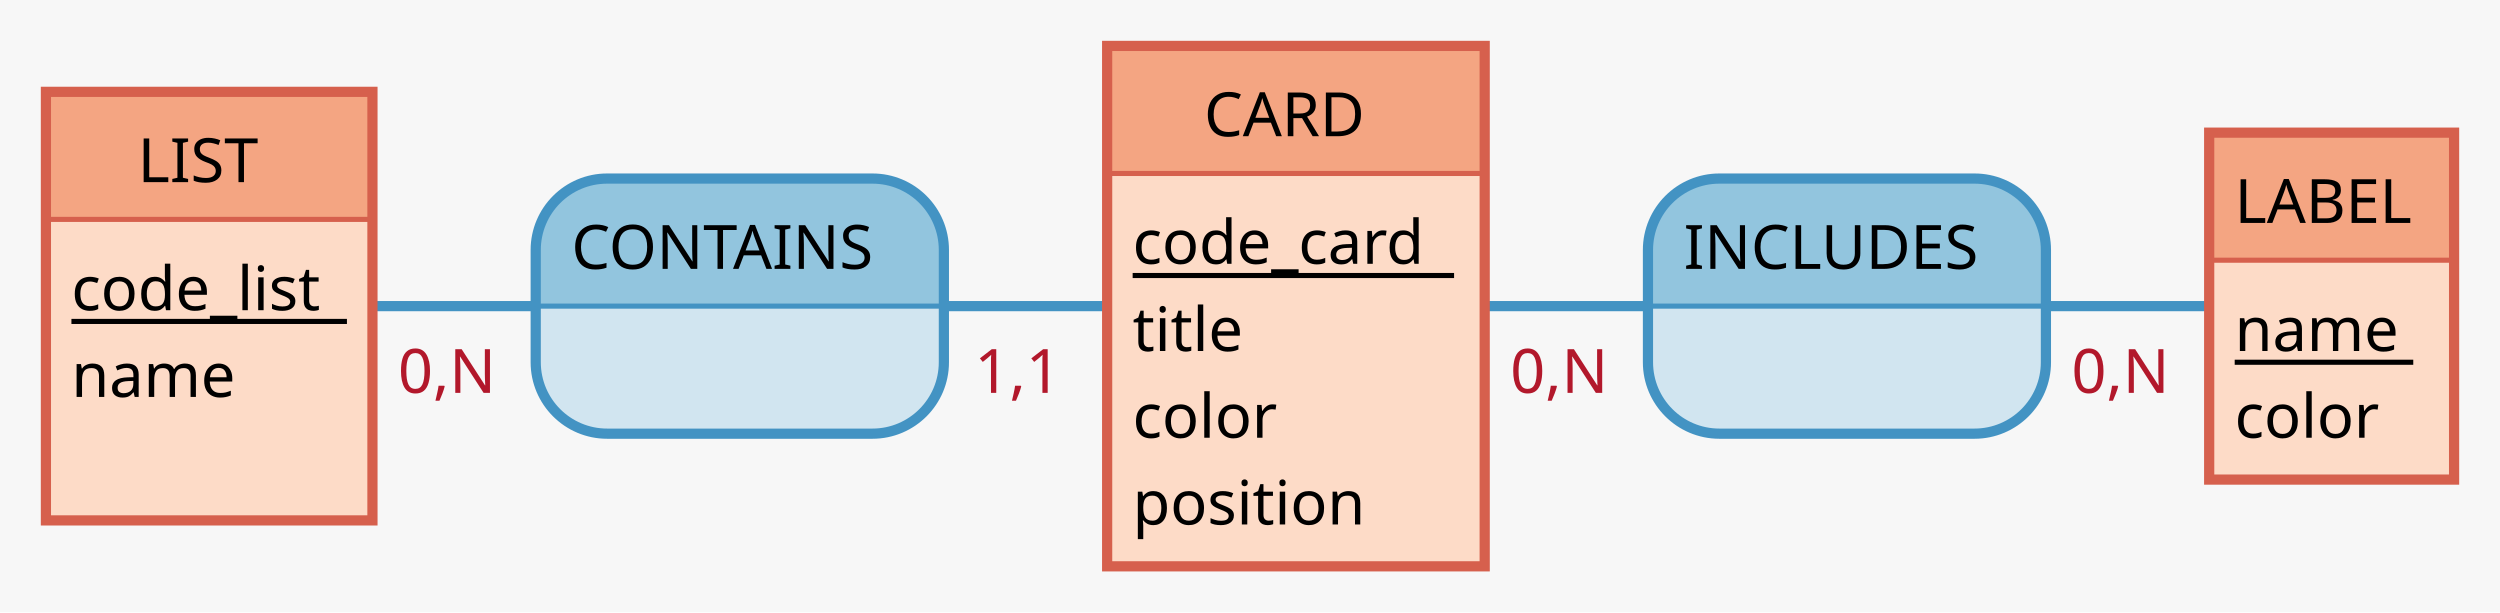
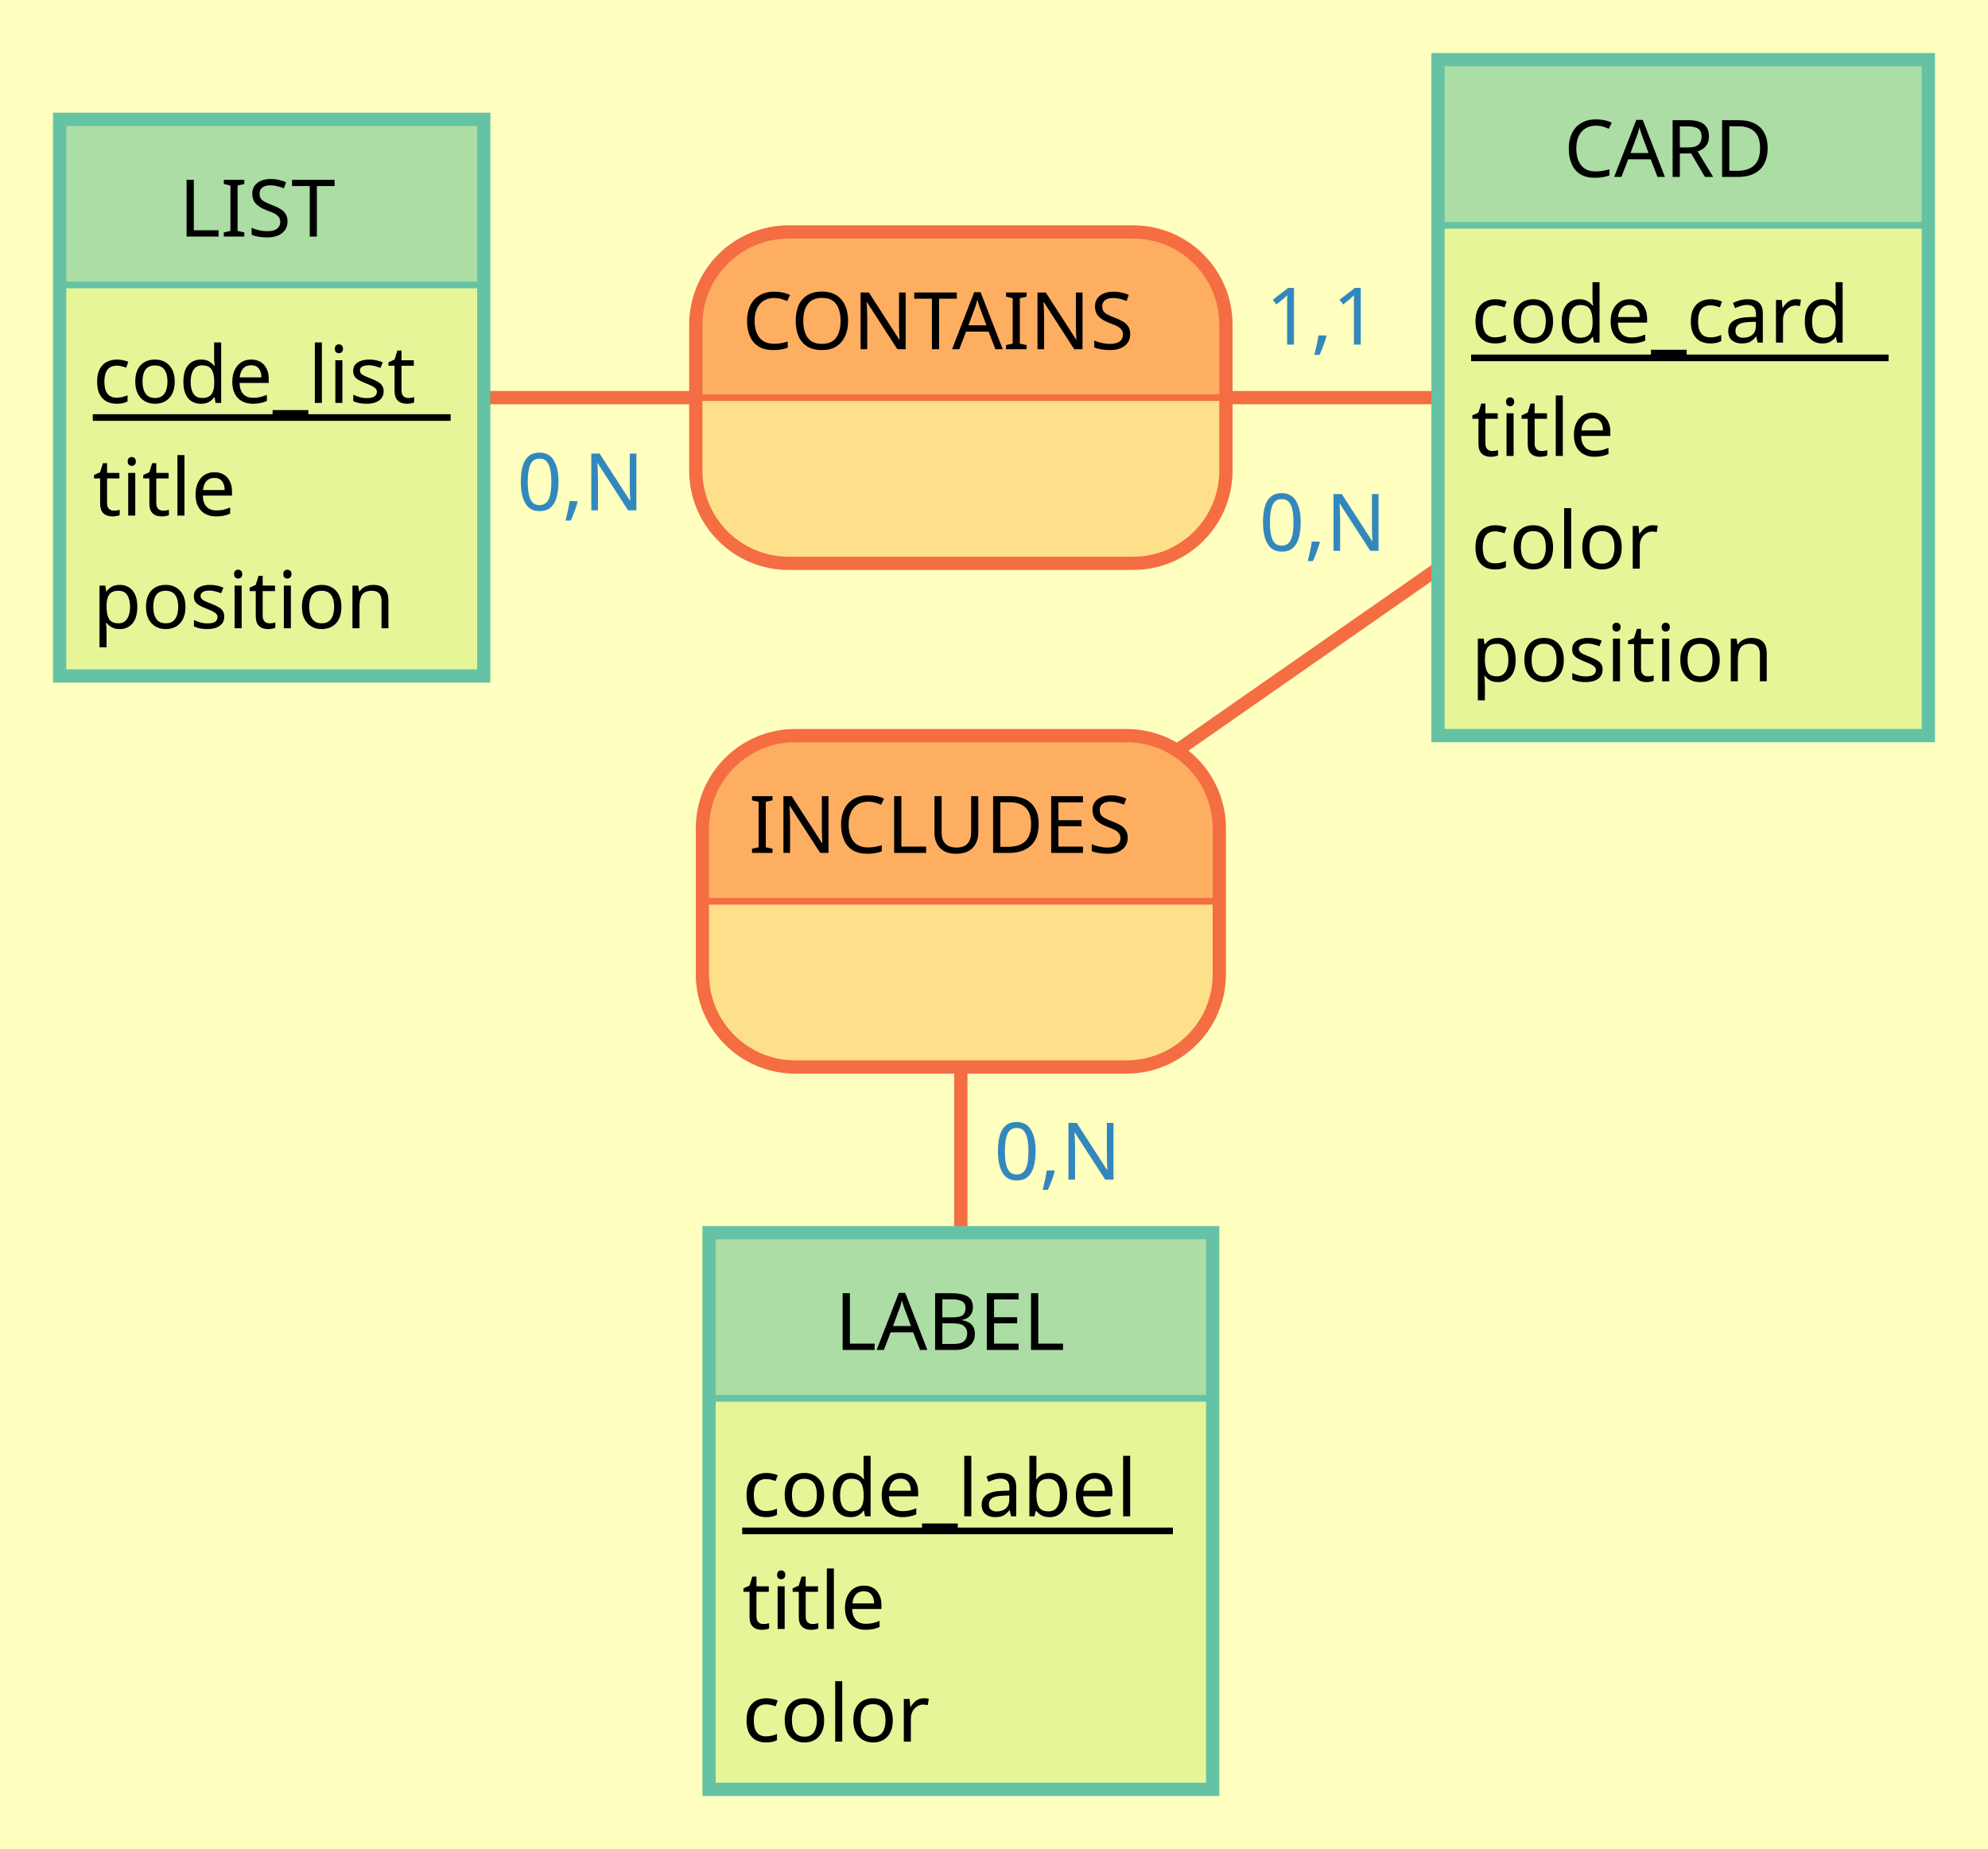
- <svg xmlns="http://www.w3.org/2000/svg" width="490" height="120" view_box="0 0 490 120">\n\n<rect id="frame" x="0" y="0" width="490" height="120" fill="#f7f7f7" stroke="none" stroke-width="0" />
-   <line x1="254" y1="60" x2="145" y2="60" stroke="#4393c3" stroke-width="2" />
-   <text x="191" y="77.0" fill="#b2182b" font-family="Verdana" font-size="12">1,1</text>
-   <line x1="41" y1="60" x2="145" y2="60" stroke="#4393c3" stroke-width="2" />
-   <text x="78" y="77.0" fill="#b2182b" font-family="Verdana" font-size="12">0,N</text>
+ <svg xmlns="http://www.w3.org/2000/svg" width="300" height="279" view_box="0 0 300 279">\n\n<rect id="frame" x="0" y="0" width="300" height="279" fill="#ffffbf" stroke="none" stroke-width="0" />
+   <line x1="41" y1="60" x2="145" y2="60" stroke="#f46d43" stroke-width="2" />
+   <text x="78" y="77.0" fill="#3288bd" font-family="Verdana" font-size="12">0,N</text>
+   <line x1="254" y1="60" x2="145" y2="60" stroke="#f46d43" stroke-width="2" />
+   <text x="191" y="52.0" fill="#3288bd" font-family="Verdana" font-size="12">1,1</text>
  <g id="association-CONTAINS">
-     <path d="M 171 35 a 14 14 90 0 1 14 14 V 60 h -80 V 49 a 14 14 90 0 1 14 -14" fill="#92c5de" stroke="#92c5de" stroke-width="0" />
-     <path d="M 185 60.0 v 11 a 14 14 90 0 1 -14 14 H 119 a 14 14 90 0 1 -14 -14 V 60.0 H 80" fill="#d1e5f0" stroke="#d1e5f0" stroke-width="0" />
-     <rect x="105" y="35" width="80" height="50" fill="none" rx="14" stroke="#4393c3" stroke-width="2" />
-     <line x1="105" y1="60" x2="185" y2="60" stroke="#4393c3" stroke-width="1" />
+     <path d="M 171 35 a 14 14 90 0 1 14 14 V 60 h -80 V 49 a 14 14 90 0 1 14 -14" fill="#fdae61" stroke="#fdae61" stroke-width="0" />
+     <path d="M 185 60.0 v 11 a 14 14 90 0 1 -14 14 H 119 a 14 14 90 0 1 -14 -14 V 60.0 H 80" fill="#fee08b" stroke="#fee08b" stroke-width="0" />
+     <rect x="105" y="35" width="80" height="50" fill="none" rx="14" stroke="#f46d43" stroke-width="2" />
+     <line x1="105" y1="60" x2="185" y2="60" stroke="#f46d43" stroke-width="1" />
    <text x="112" y="52.7" fill="#000000" font-family="Verdana" font-size="12">CONTAINS</text>
  </g>
-   <line x1="457" y1="60" x2="362" y2="60" stroke="#4393c3" stroke-width="2" />
-   <text x="406" y="77.0" fill="#b2182b" font-family="Verdana" font-size="12">0,N</text>
-   <line x1="254" y1="60" x2="362" y2="60" stroke="#4393c3" stroke-width="2" />
-   <text x="296" y="77.0" fill="#b2182b" font-family="Verdana" font-size="12">0,N</text>
+   <line x1="254" y1="60" x2="145" y2="136" stroke="#f46d43" stroke-width="2" />
+   <text x="190" y="83.113" fill="#3288bd" font-family="Verdana" font-size="12">0,N</text>
+   <line x1="145" y1="228" x2="145" y2="136" stroke="#f46d43" stroke-width="2" />
+   <text x="150.0" y="178" fill="#3288bd" font-family="Verdana" font-size="12">0,N</text>
  <g id="association-INCLUDES">
-     <path d="M 387 35 a 14 14 90 0 1 14 14 V 60 h -78 V 49 a 14 14 90 0 1 14 -14" fill="#92c5de" stroke="#92c5de" stroke-width="0" />
-     <path d="M 401 60.0 v 11 a 14 14 90 0 1 -14 14 H 337 a 14 14 90 0 1 -14 -14 V 60.0 H 78" fill="#d1e5f0" stroke="#d1e5f0" stroke-width="0" />
-     <rect x="323" y="35" width="78" height="50" fill="none" rx="14" stroke="#4393c3" stroke-width="2" />
-     <line x1="323" y1="60" x2="401" y2="60" stroke="#4393c3" stroke-width="1" />
-     <text x="330" y="52.7" fill="#000000" font-family="Verdana" font-size="12">INCLUDES</text>
+     <path d="M 170 111 a 14 14 90 0 1 14 14 V 136 h -78 V 125 a 14 14 90 0 1 14 -14" fill="#fdae61" stroke="#fdae61" stroke-width="0" />
+     <path d="M 184 136.0 v 11 a 14 14 90 0 1 -14 14 H 120 a 14 14 90 0 1 -14 -14 V 136.0 H 78" fill="#fee08b" stroke="#fee08b" stroke-width="0" />
+     <rect x="106" y="111" width="78" height="50" fill="none" rx="14" stroke="#f46d43" stroke-width="2" />
+     <line x1="106" y1="136" x2="184" y2="136" stroke="#f46d43" stroke-width="1" />
+     <text x="113" y="128.7" fill="#000000" font-family="Verdana" font-size="12">INCLUDES</text>
  </g>
  <g id="entity-LIST">
    <g id="frame-LIST">
-       <rect x="9" y="18" width="64" height="25" fill="#f4a582" stroke="#f4a582" stroke-width="0" />
-       <rect x="9" y="43.0" width="64" height="59" fill="#fddbc7" stroke="#fddbc7" stroke-width="0" />
-       <rect x="9" y="18" width="64" height="84" fill="none" stroke="#d6604d" stroke-width="2" />
-       <line x1="9" y1="43" x2="73" y2="43" stroke="#d6604d" stroke-width="1" />
+       <rect x="9" y="18" width="64" height="25" fill="#abdda4" stroke="#abdda4" stroke-width="0" />
+       <rect x="9" y="43.0" width="64" height="59" fill="#e6f598" stroke="#e6f598" stroke-width="0" />
+       <rect x="9" y="18" width="64" height="84" fill="none" stroke="#66c2a5" stroke-width="2" />
+       <line x1="9" y1="43" x2="73" y2="43" stroke="#66c2a5" stroke-width="1" />
    </g>
    <text x="27" y="35.7" fill="#000000" font-family="Verdana" font-size="12">LIST</text>
    <text x="14" y="60.8" fill="#000000" font-family="Verdana" font-size="12">code_list</text>
    <line x1="14" y1="63" x2="68" y2="63" stroke="#000000" stroke-width="1" />
-     <text x="14" y="77.8" fill="#000000" font-family="Verdana" font-size="12">name</text>
+     <text x="14" y="77.8" fill="#000000" font-family="Verdana" font-size="12">title</text>
+     <text x="14" y="94.8" fill="#000000" font-family="Verdana" font-size="12">position</text>
  </g>
  <g id="entity-CARD">
    <g id="frame-CARD">
-       <rect x="217" y="9" width="74" height="25" fill="#f4a582" stroke="#f4a582" stroke-width="0" />
-       <rect x="217" y="34.0" width="74" height="77" fill="#fddbc7" stroke="#fddbc7" stroke-width="0" />
-       <rect x="217" y="9" width="74" height="102" fill="none" stroke="#d6604d" stroke-width="2" />
-       <line x1="217" y1="34" x2="291" y2="34" stroke="#d6604d" stroke-width="1" />
+       <rect x="217" y="9" width="74" height="25" fill="#abdda4" stroke="#abdda4" stroke-width="0" />
+       <rect x="217" y="34.0" width="74" height="77" fill="#e6f598" stroke="#e6f598" stroke-width="0" />
+       <rect x="217" y="9" width="74" height="102" fill="none" stroke="#66c2a5" stroke-width="2" />
+       <line x1="217" y1="34" x2="291" y2="34" stroke="#66c2a5" stroke-width="1" />
    </g>
    <text x="236" y="26.7" fill="#000000" font-family="Verdana" font-size="12">CARD</text>
    <text x="222" y="51.7" fill="#000000" font-family="Verdana" font-size="12">code_card</text>
    <line x1="222" y1="54" x2="285" y2="54" stroke="#000000" stroke-width="1" />
    <text x="222" y="68.8" fill="#000000" font-family="Verdana" font-size="12">title</text>
    <text x="222" y="85.8" fill="#000000" font-family="Verdana" font-size="12">color</text>
    <text x="222" y="102.8" fill="#000000" font-family="Verdana" font-size="12">position</text>
  </g>
  <g id="entity-LABEL">
    <g id="frame-LABEL">
-       <rect x="433" y="26" width="48" height="25" fill="#f4a582" stroke="#f4a582" stroke-width="0" />
-       <rect x="433" y="51.0" width="48" height="43" fill="#fddbc7" stroke="#fddbc7" stroke-width="0" />
-       <rect x="433" y="26" width="48" height="68" fill="none" stroke="#d6604d" stroke-width="2" />
-       <line x1="433" y1="51" x2="481" y2="51" stroke="#d6604d" stroke-width="1" />
+       <rect x="107" y="186" width="76" height="25" fill="#abdda4" stroke="#abdda4" stroke-width="0" />
+       <rect x="107" y="211.0" width="76" height="59" fill="#e6f598" stroke="#e6f598" stroke-width="0" />
+       <rect x="107" y="186" width="76" height="84" fill="none" stroke="#66c2a5" stroke-width="2" />
+       <line x1="107" y1="211" x2="183" y2="211" stroke="#66c2a5" stroke-width="1" />
    </g>
-     <text x="438" y="43.7" fill="#000000" font-family="Verdana" font-size="12">LABEL</text>
-     <text x="438" y="68.8" fill="#000000" font-family="Verdana" font-size="12">name</text>
-     <line x1="438" y1="71" x2="473" y2="71" stroke="#000000" stroke-width="1" />
-     <text x="438" y="85.8" fill="#000000" font-family="Verdana" font-size="12">color</text>
+     <text x="126" y="203.7" fill="#000000" font-family="Verdana" font-size="12">LABEL</text>
+     <text x="112" y="228.8" fill="#000000" font-family="Verdana" font-size="12">code_label</text>
+     <line x1="112" y1="231" x2="177" y2="231" stroke="#000000" stroke-width="1" />
+     <text x="112" y="245.8" fill="#000000" font-family="Verdana" font-size="12">title</text>
+     <text x="112" y="262.8" fill="#000000" font-family="Verdana" font-size="12">color</text>
  </g>
</svg>
